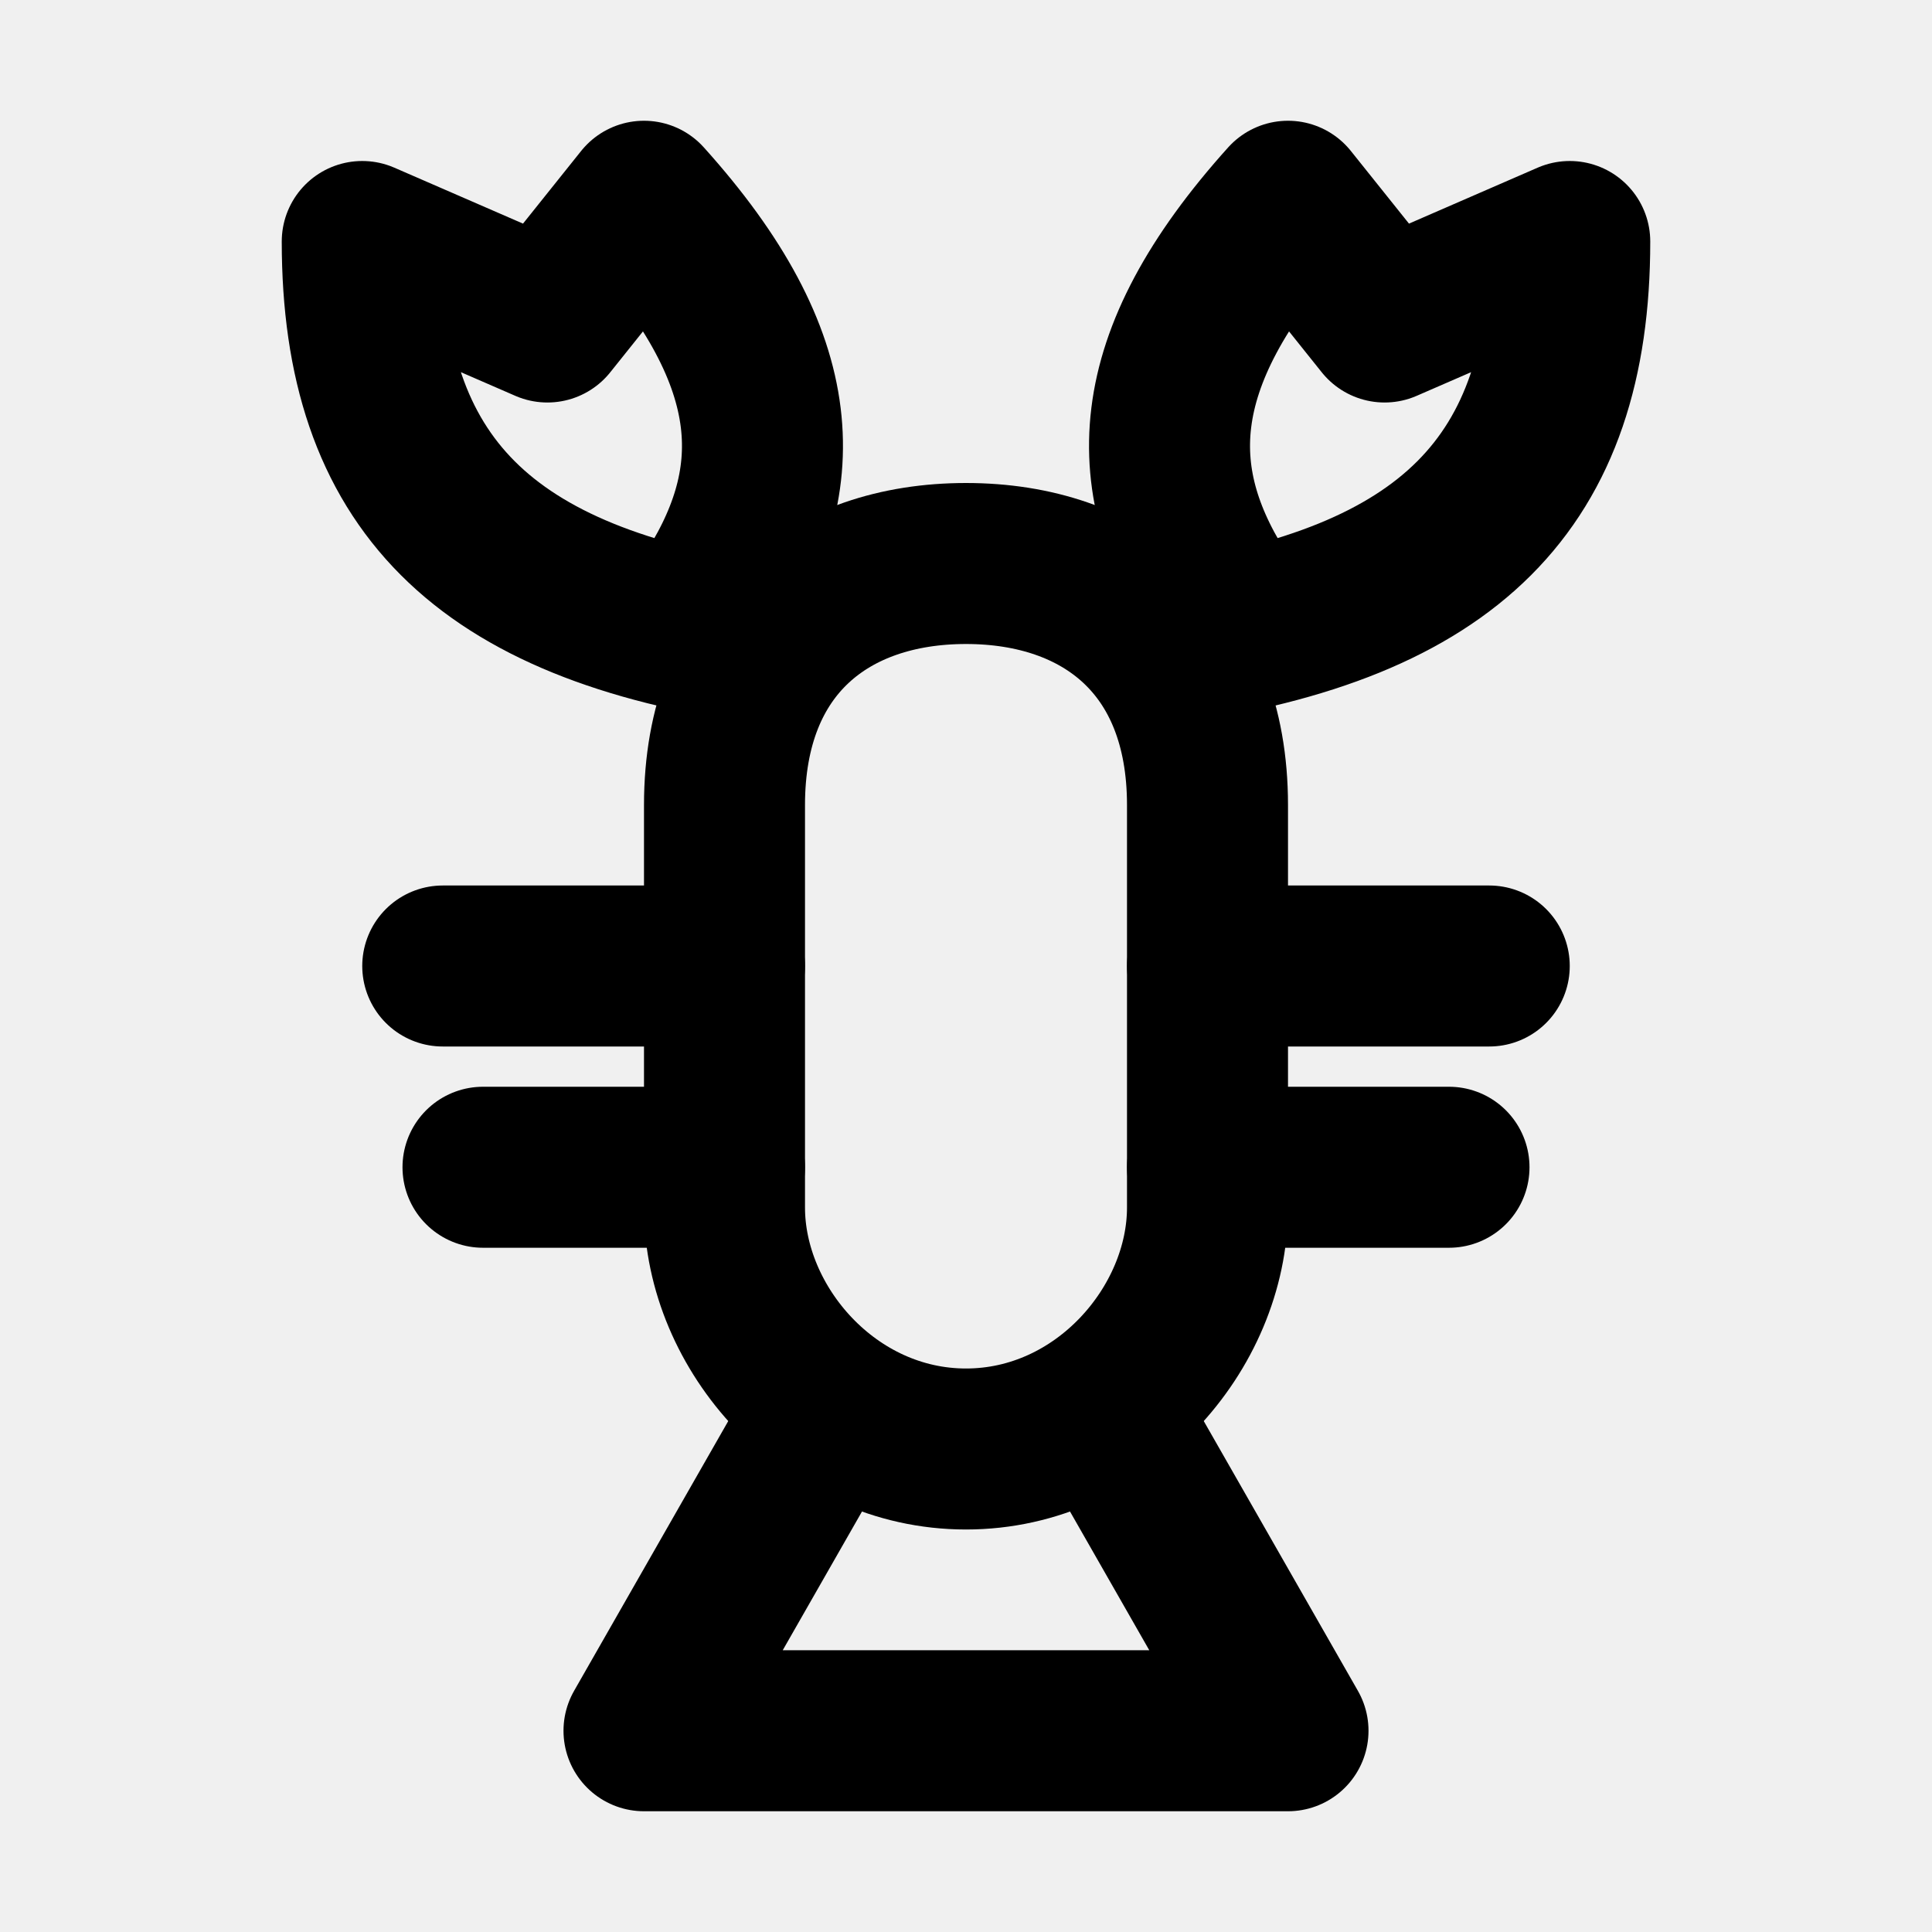
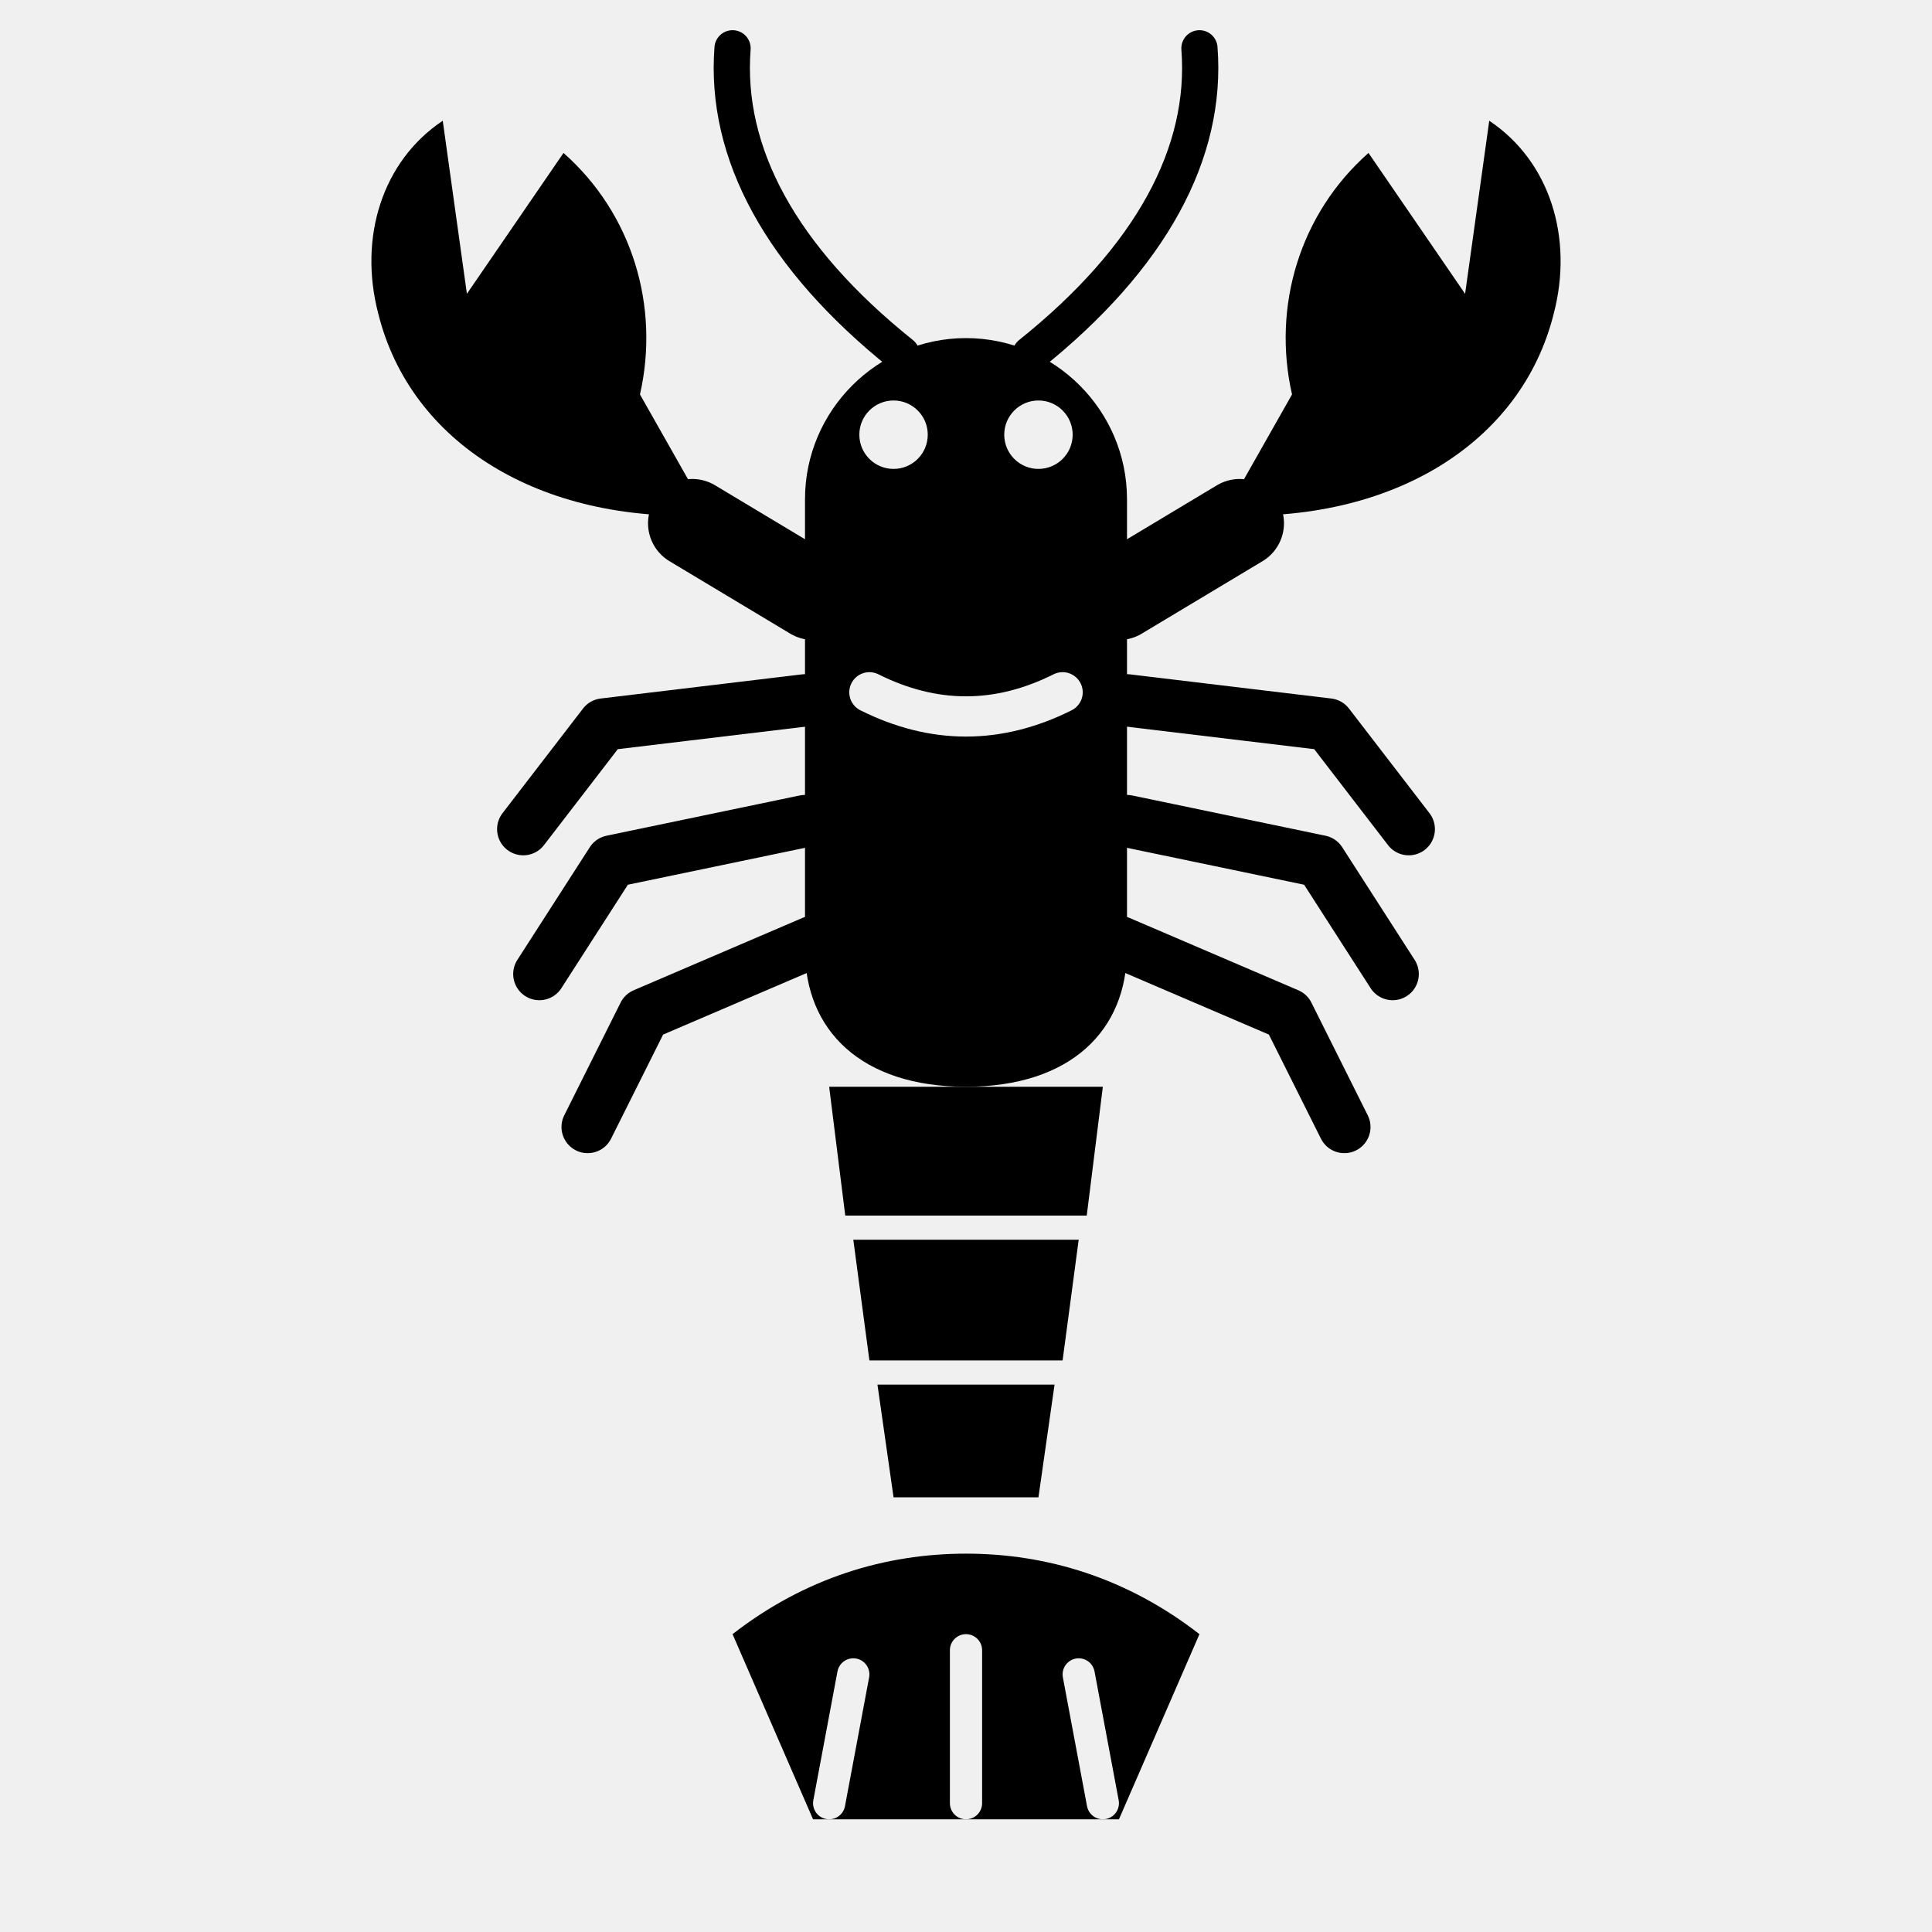
- <svg xmlns="http://www.w3.org/2000/svg" viewBox="0 0 24 24" fill="none" stroke="#000" stroke-width="2" stroke-linecap="round" stroke-linejoin="round">
-   <path d="M9 10c0-2 1.3-3 3-3s3 1 3 3v5c0 1.5-1.3 3-3 3s-3-1.5-3-3z" />
-   <path d="M10 18l-2 3.5h8L14 18" />
-   <path d="M9.5 8C6 7.5 4.5 6 4.5 3l2.3 1L8 2.5c1.8 2 1.8 3.5.8 5" />
-   <path d="M14.5 8c3.5-.5 5-2 5-5l-2.3 1L16 2.5c-1.8 2-1.8 3.5-.8 5" />
-   <path d="M9 12H5.5" />
-   <path d="M9 14.5H6" />
-   <path d="M15 12h3.5" />
-   <path d="M15 14.5h3" />
+ <svg xmlns="http://www.w3.org/2000/svg" viewBox="0 0 48 48">
+   <defs>
+     <mask id="m" maskUnits="userSpaceOnUse" x="0" y="0" width="48" height="48">
+       <rect width="48" height="48" fill="#fff" />
+       <g fill="#000">
+         <circle cx="22.2" cy="10.8" r="0.85" />
+         <circle cx="25.8" cy="10.8" r="0.85" />
+       </g>
+       <path d="M21.6 17.2c1.6.8 3.2.8 4.8 0" fill="none" stroke="#000" stroke-width="1" stroke-linecap="round" />
+       <path d="M24 41v3.8M21.2 41.6l-.6 3.2M26.8 41.6l.6 3.2" fill="none" stroke="#000" stroke-width="0.8" stroke-linecap="round" />
+     </mask>
+   </defs>
+   <g mask="url(#m)" fill="#000">
+     <path d="M20 12.4c0-2.2 1.8-4 4-4s4 1.8 4 4v11.2c0 2-1.4 3.4-4 3.4s-4-1.4-4-3.4z" />
+     <path d="M20.6 27h6.8l-.4 3.2h-6zM21.2 30.8h5.6l-.4 3h-4.8zM21.8 34.4h4.4l-.4 2.8h-3.6z" />
+     <path d="M18.2 40.6c1.8-1.4 3.8-2 5.8-2s4 .6 5.8 2l-2 4.6h-7.6z" />
+     <path d="M17.6 12.8C13.4 13 10.2 11 9.4 7.8 8.9 5.9 9.5 4 11 3l.6 4.3L14 3.8c1.7 1.5 2.4 3.8 1.9 6" />
+     <path d="M20.2 14.8l-3-1.8" fill="none" stroke="#000" stroke-width="2.2" stroke-linecap="round" stroke-linejoin="round" />
+     <path d="M20 17.4l-5 .6-2 2.6M20 20.4l-4.8 1-1.8 2.8M20.2 23.4l-4.2 1.8-1.4 2.8" fill="none" stroke="#000" stroke-width="1.3" stroke-linecap="round" stroke-linejoin="round" />
+     <path d="M22.4 8.8C19.4 6.4 18 3.8 18.2 1.2" fill="none" stroke="#000" stroke-width="0.9" stroke-linecap="round" stroke-linejoin="round" />
+     <g transform="matrix(-1 0 0 1 48 0)">
+       <path d="M17.6 12.8C13.4 13 10.2 11 9.4 7.8 8.9 5.9 9.5 4 11 3l.6 4.3L14 3.8c1.7 1.5 2.4 3.8 1.9 6" />
+       <path d="M20.2 14.8l-3-1.8" fill="none" stroke="#000" stroke-width="2.2" stroke-linecap="round" stroke-linejoin="round" />
+       <path d="M20 17.4l-5 .6-2 2.6M20 20.4l-4.8 1-1.8 2.8M20.2 23.4l-4.2 1.8-1.4 2.8" fill="none" stroke="#000" stroke-width="1.3" stroke-linecap="round" stroke-linejoin="round" />
+       <path d="M22.4 8.8C19.4 6.4 18 3.8 18.2 1.2" fill="none" stroke="#000" stroke-width="0.9" stroke-linecap="round" stroke-linejoin="round" />
+     </g>
+   </g>
</svg>
